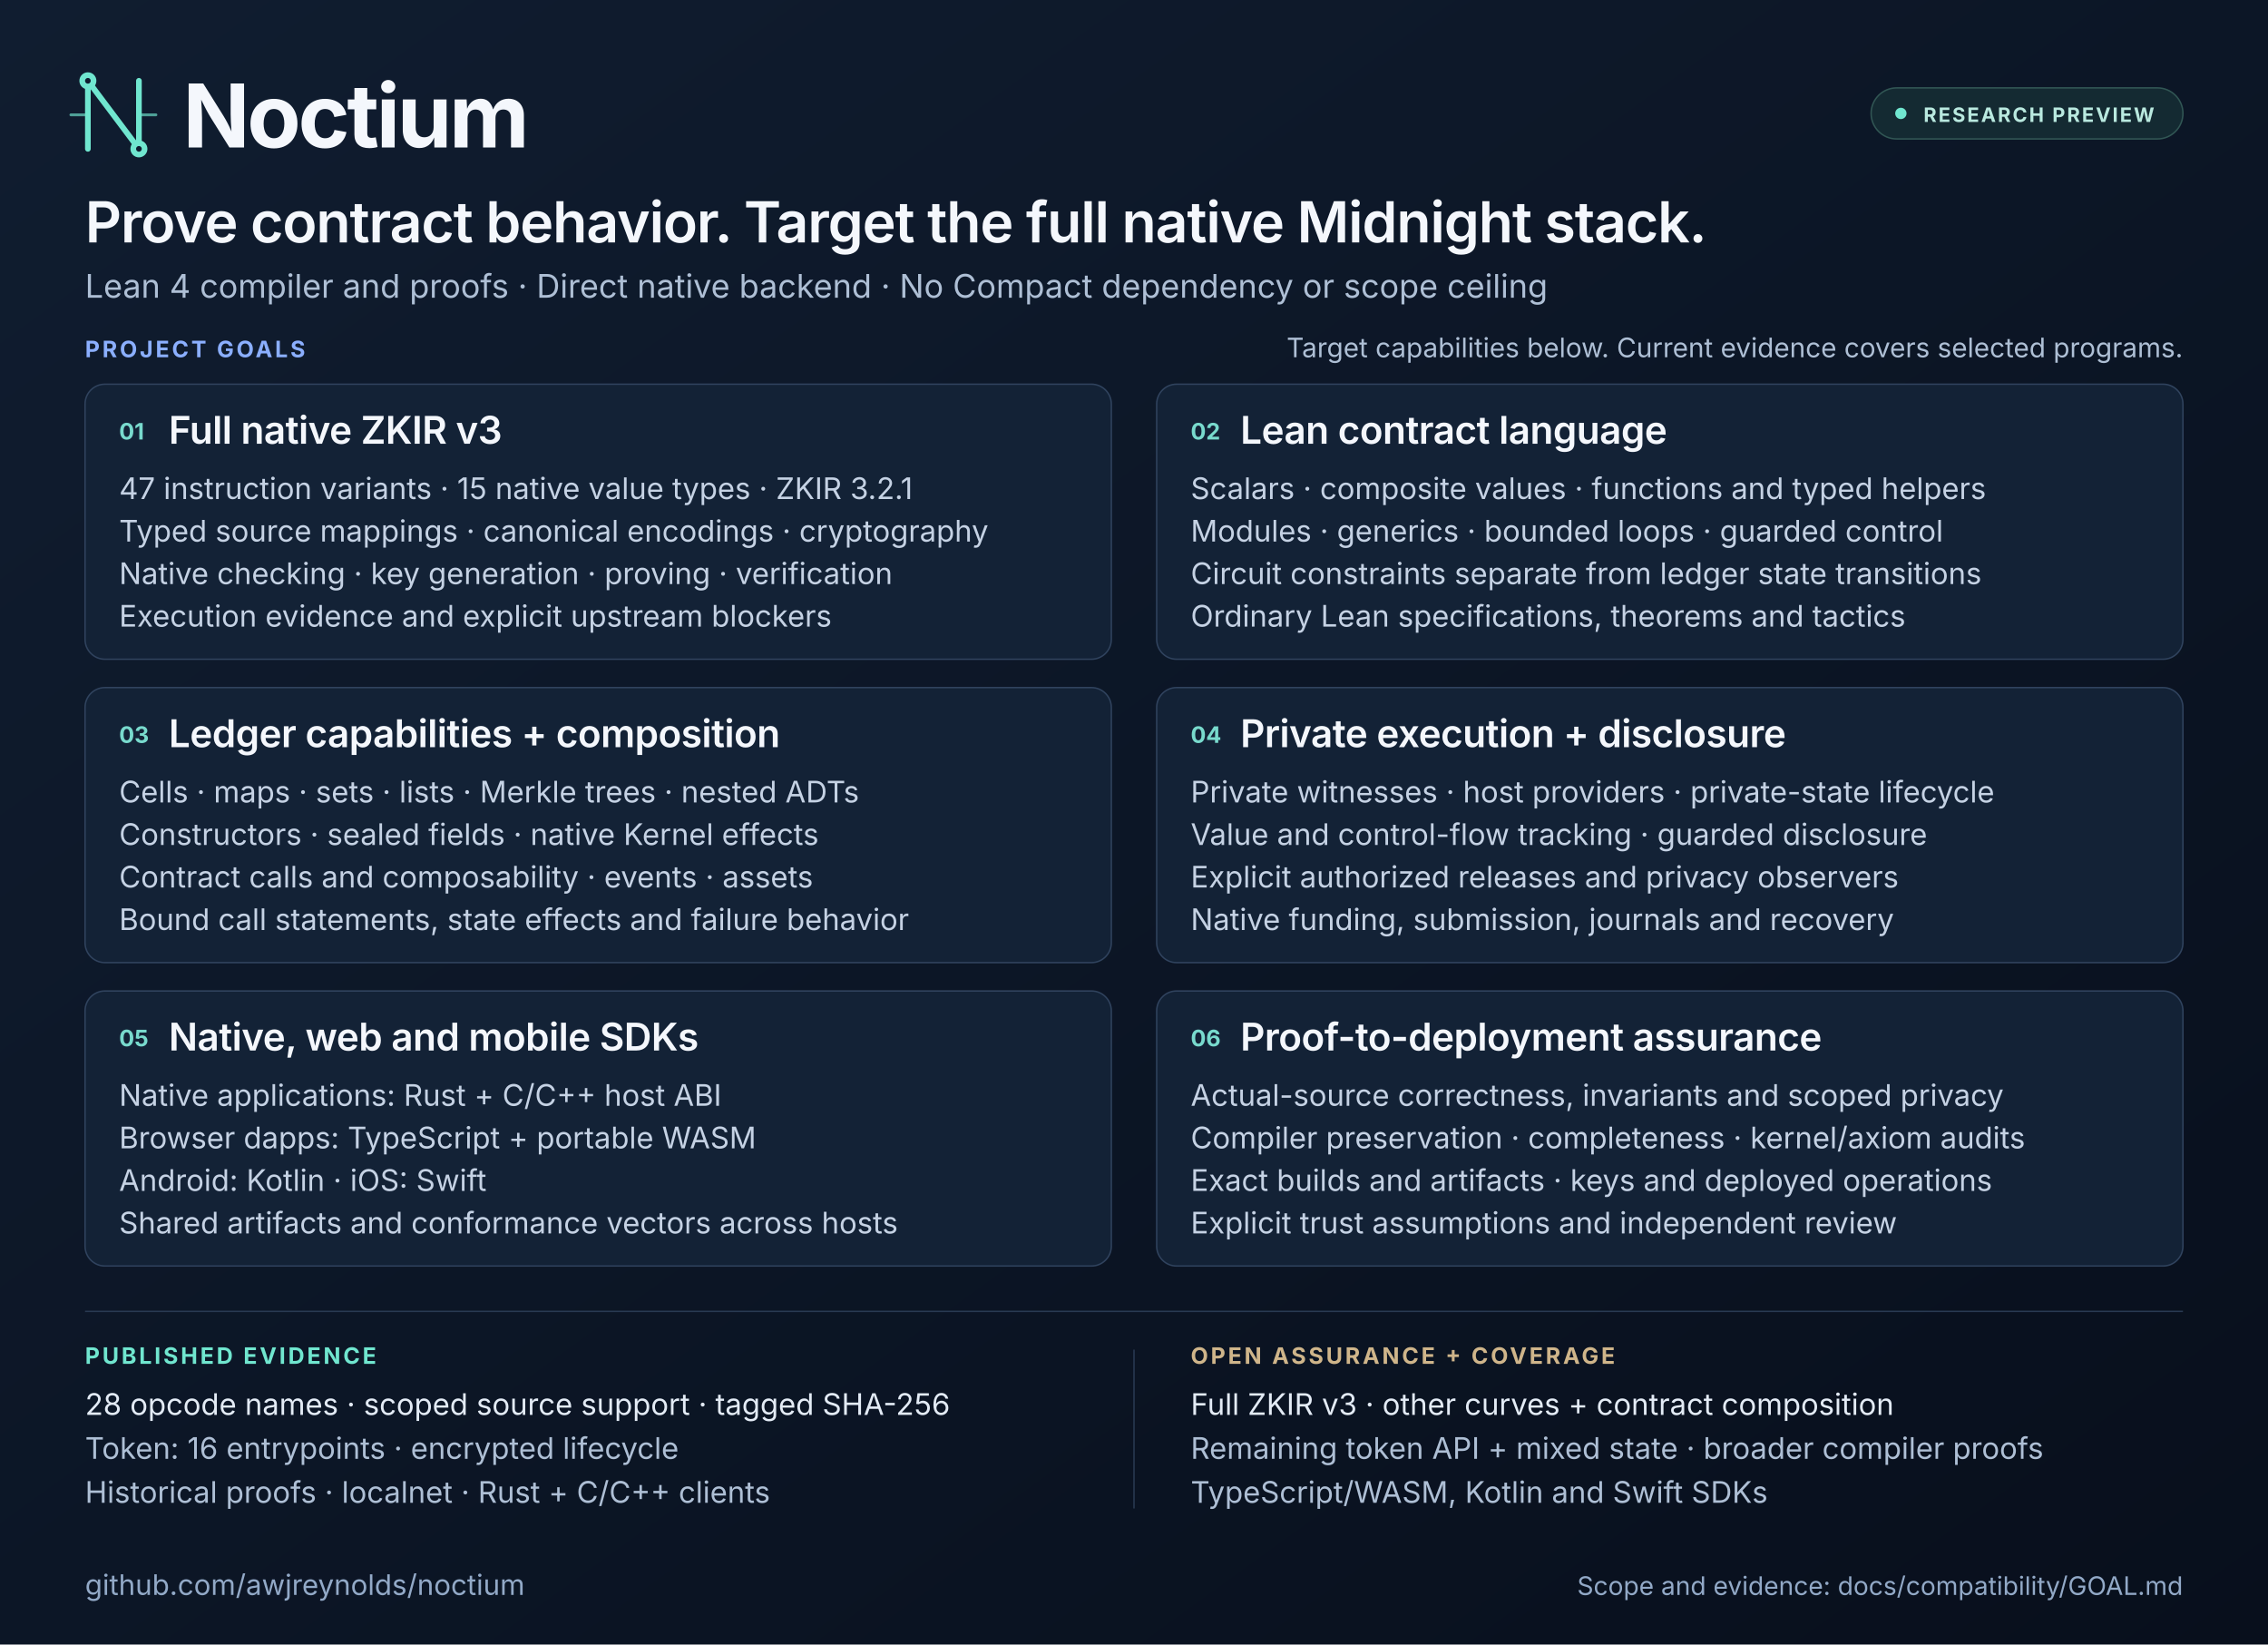
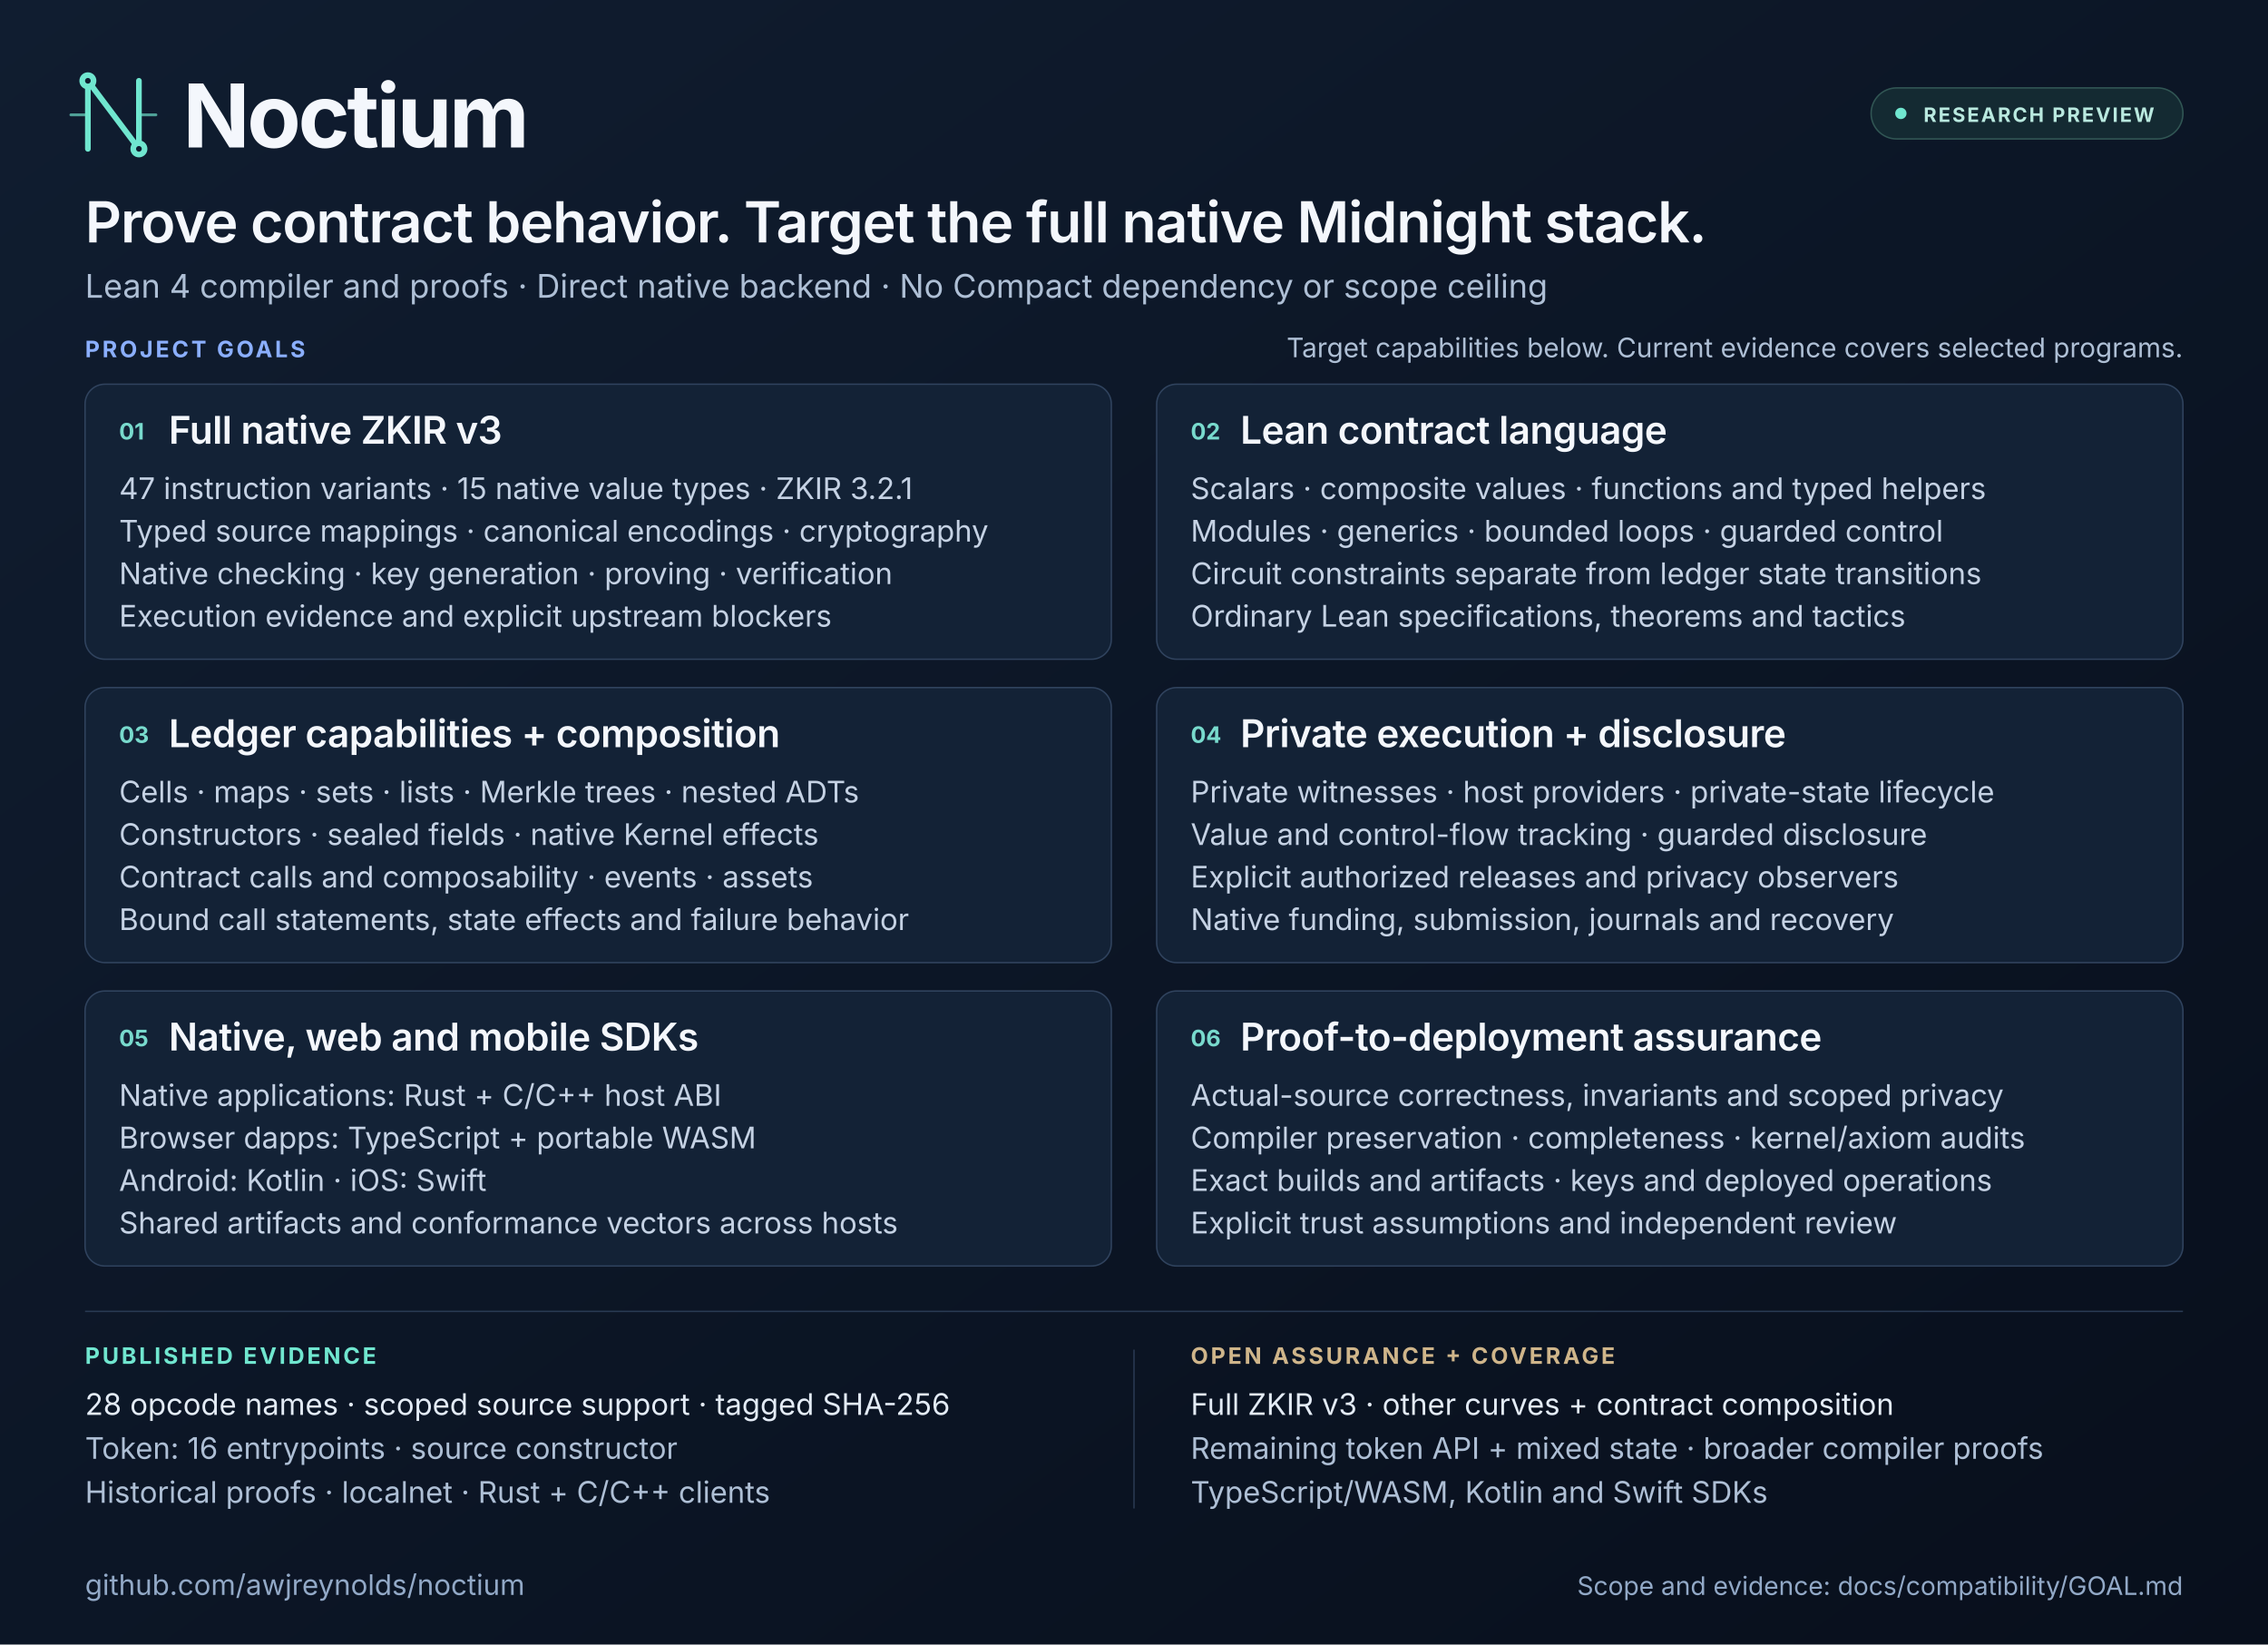
<svg xmlns="http://www.w3.org/2000/svg" width="1600" height="1160" viewBox="0 0 1600 1160" role="img" aria-labelledby="title description">
  <defs>
    <linearGradient id="background" x1="0" y1="0" x2="1" y2="1">
      <stop offset="0" stop-color="#101D30" />
      <stop offset="1" stop-color="#080F1C" />
    </linearGradient>
    <linearGradient id="accent" x1="0" y1="0" x2="1" y2="0">
      <stop offset="0" stop-color="#70E6CF" />
      <stop offset="1" stop-color="#8BAFFF" />
    </linearGradient>
  </defs>
  <rect width="1600" height="1160" fill="url(#background)" />
  <path d="M0 2H1600" stroke="url(#accent)" stroke-width="4" />
  <g stroke="#70E6CF" stroke-width="4" fill="none" stroke-linecap="round" stroke-linejoin="round">
    <path d="M62 105V57L98 105V57" />
    <path d="M50 81H62M98 81H110" stroke-width="2" opacity="0.65" />
    <circle cx="62" cy="57" r="4" fill="#101D30" />
    <circle cx="98" cy="105" r="4" fill="#101D30" />
  </g>
  <g font-family="Inter, Arial, Helvetica, sans-serif">
    <text x="129" y="104" fill="#F4F7FC" font-size="62" font-weight="700" letter-spacing="-2">Noctium</text>
    <rect x="1320" y="62" width="220" height="36" rx="18" fill="#142A32" stroke="#315654" />
    <circle cx="1341" cy="80" r="4" fill="#70E6CF" />
    <text x="1357" y="86" fill="#B9E9DF" font-size="14" font-weight="700" letter-spacing="1.3">RESEARCH PREVIEW</text>
    <text x="60" y="171" fill="#F4F7FC" font-size="40" font-weight="600" letter-spacing="-0.7">Prove contract behavior. Target the full native Midnight stack.</text>
    <text x="60" y="210" fill="#AEBFD5" font-size="23">Lean 4 compiler and proofs · Direct native backend · No Compact dependency or scope ceiling</text>
    <text x="60" y="252" fill="#8BAFFF" font-size="16" font-weight="700" letter-spacing="1.8">PROJECT GOALS</text>
    <text x="1540" y="252" fill="#AEBFD5" font-size="19" text-anchor="end">Target capabilities below. Current evidence covers selected programs.</text>
    <g fill="#132236" stroke="#30435E">
      <rect x="60" y="271" width="724" height="194" rx="14" />
      <rect x="816" y="271" width="724" height="194" rx="14" />
      <rect x="60" y="485" width="724" height="194" rx="14" />
      <rect x="816" y="485" width="724" height="194" rx="14" />
      <rect x="60" y="699" width="724" height="194" rx="14" />
      <rect x="816" y="699" width="724" height="194" rx="14" />
    </g>
    <g fill="#78DACD" font-size="16" font-weight="700">
      <text x="84" y="310">01</text>
      <text x="840" y="310">02</text>
      <text x="84" y="524">03</text>
      <text x="840" y="524">04</text>
      <text x="84" y="738">05</text>
      <text x="840" y="738">06</text>
    </g>
    <g fill="#F4F7FC" font-size="27" font-weight="600" letter-spacing="-0.3">
      <text x="119" y="313">Full native ZKIR v3</text>
      <text x="875" y="313">Lean contract language</text>
      <text x="119" y="527">Ledger capabilities + composition</text>
      <text x="875" y="527">Private execution + disclosure</text>
      <text x="119" y="741">Native, web and mobile SDKs</text>
      <text x="875" y="741">Proof-to-deployment assurance</text>
    </g>
    <g fill="#C5D2E4" font-size="21">
      <text x="84" y="352">47 instruction variants · 15 native value types · ZKIR 3.2.1</text>
      <text x="84" y="382">Typed source mappings · canonical encodings · cryptography</text>
      <text x="84" y="412">Native checking · key generation · proving · verification</text>
      <text x="84" y="442">Execution evidence and explicit upstream blockers</text>
      <text x="840" y="352">Scalars · composite values · functions and typed helpers</text>
      <text x="840" y="382">Modules · generics · bounded loops · guarded control</text>
      <text x="840" y="412">Circuit constraints separate from ledger state transitions</text>
      <text x="840" y="442">Ordinary Lean specifications, theorems and tactics</text>
      <text x="84" y="566">Cells · maps · sets · lists · Merkle trees · nested ADTs</text>
      <text x="84" y="596">Constructors · sealed fields · native Kernel effects</text>
      <text x="84" y="626">Contract calls and composability · events · assets</text>
      <text x="84" y="656">Bound call statements, state effects and failure behavior</text>
      <text x="840" y="566">Private witnesses · host providers · private-state lifecycle</text>
      <text x="840" y="596">Value and control-flow tracking · guarded disclosure</text>
      <text x="840" y="626">Explicit authorized releases and privacy observers</text>
      <text x="840" y="656">Native funding, submission, journals and recovery</text>
      <text x="84" y="780">Native applications: Rust + C/C++ host ABI</text>
      <text x="84" y="810">Browser dapps: TypeScript + portable WASM</text>
      <text x="84" y="840">Android: Kotlin · iOS: Swift</text>
      <text x="84" y="870">Shared artifacts and conformance vectors across hosts</text>
      <text x="840" y="780">Actual-source correctness, invariants and scoped privacy</text>
      <text x="840" y="810">Compiler preservation · completeness · kernel/axiom audits</text>
      <text x="840" y="840">Exact builds and artifacts · keys and deployed operations</text>
      <text x="840" y="870">Explicit trust assumptions and independent review</text>
    </g>
    <path d="M60 925H1540" stroke="#293A52" />
    <text x="60" y="962" fill="#70E6CF" font-size="16" font-weight="700" letter-spacing="1.8">PUBLISHED EVIDENCE</text>
    <text x="60" y="998" fill="#E3EBF5" font-size="21">28 opcode names · scoped source support · tagged SHA-256</text>
-     <text x="60" y="1029" fill="#AEBFD5" font-size="21">Token: 16 entrypoints · encrypted lifecycle</text>
+     <text x="60" y="1029" fill="#AEBFD5" font-size="21">Token: 16 entrypoints · source constructor</text>
    <text x="60" y="1060" fill="#AEBFD5" font-size="21">Historical proofs · localnet · Rust + C/C++ clients</text>
    <path d="M800 952V1064" stroke="#293A52" />
    <text x="840" y="962" fill="#CFB58A" font-size="16" font-weight="700" letter-spacing="1.8">OPEN ASSURANCE + COVERAGE</text>
    <text x="840" y="998" fill="#E3EBF5" font-size="21">Full ZKIR v3 · other curves + contract composition</text>
    <text x="840" y="1029" fill="#AEBFD5" font-size="21">Remaining token API + mixed state · broader compiler proofs</text>
    <text x="840" y="1060" fill="#AEBFD5" font-size="21">TypeScript/WASM, Kotlin and Swift SDKs</text>
    <text x="60" y="1125" fill="#92A9C7" font-size="20">github.com/awjreynolds/noctium</text>
    <text x="1540" y="1125" fill="#92A9C7" font-size="18" text-anchor="end">Scope and evidence: docs/compatibility/GOAL.md</text>
  </g>
</svg>
